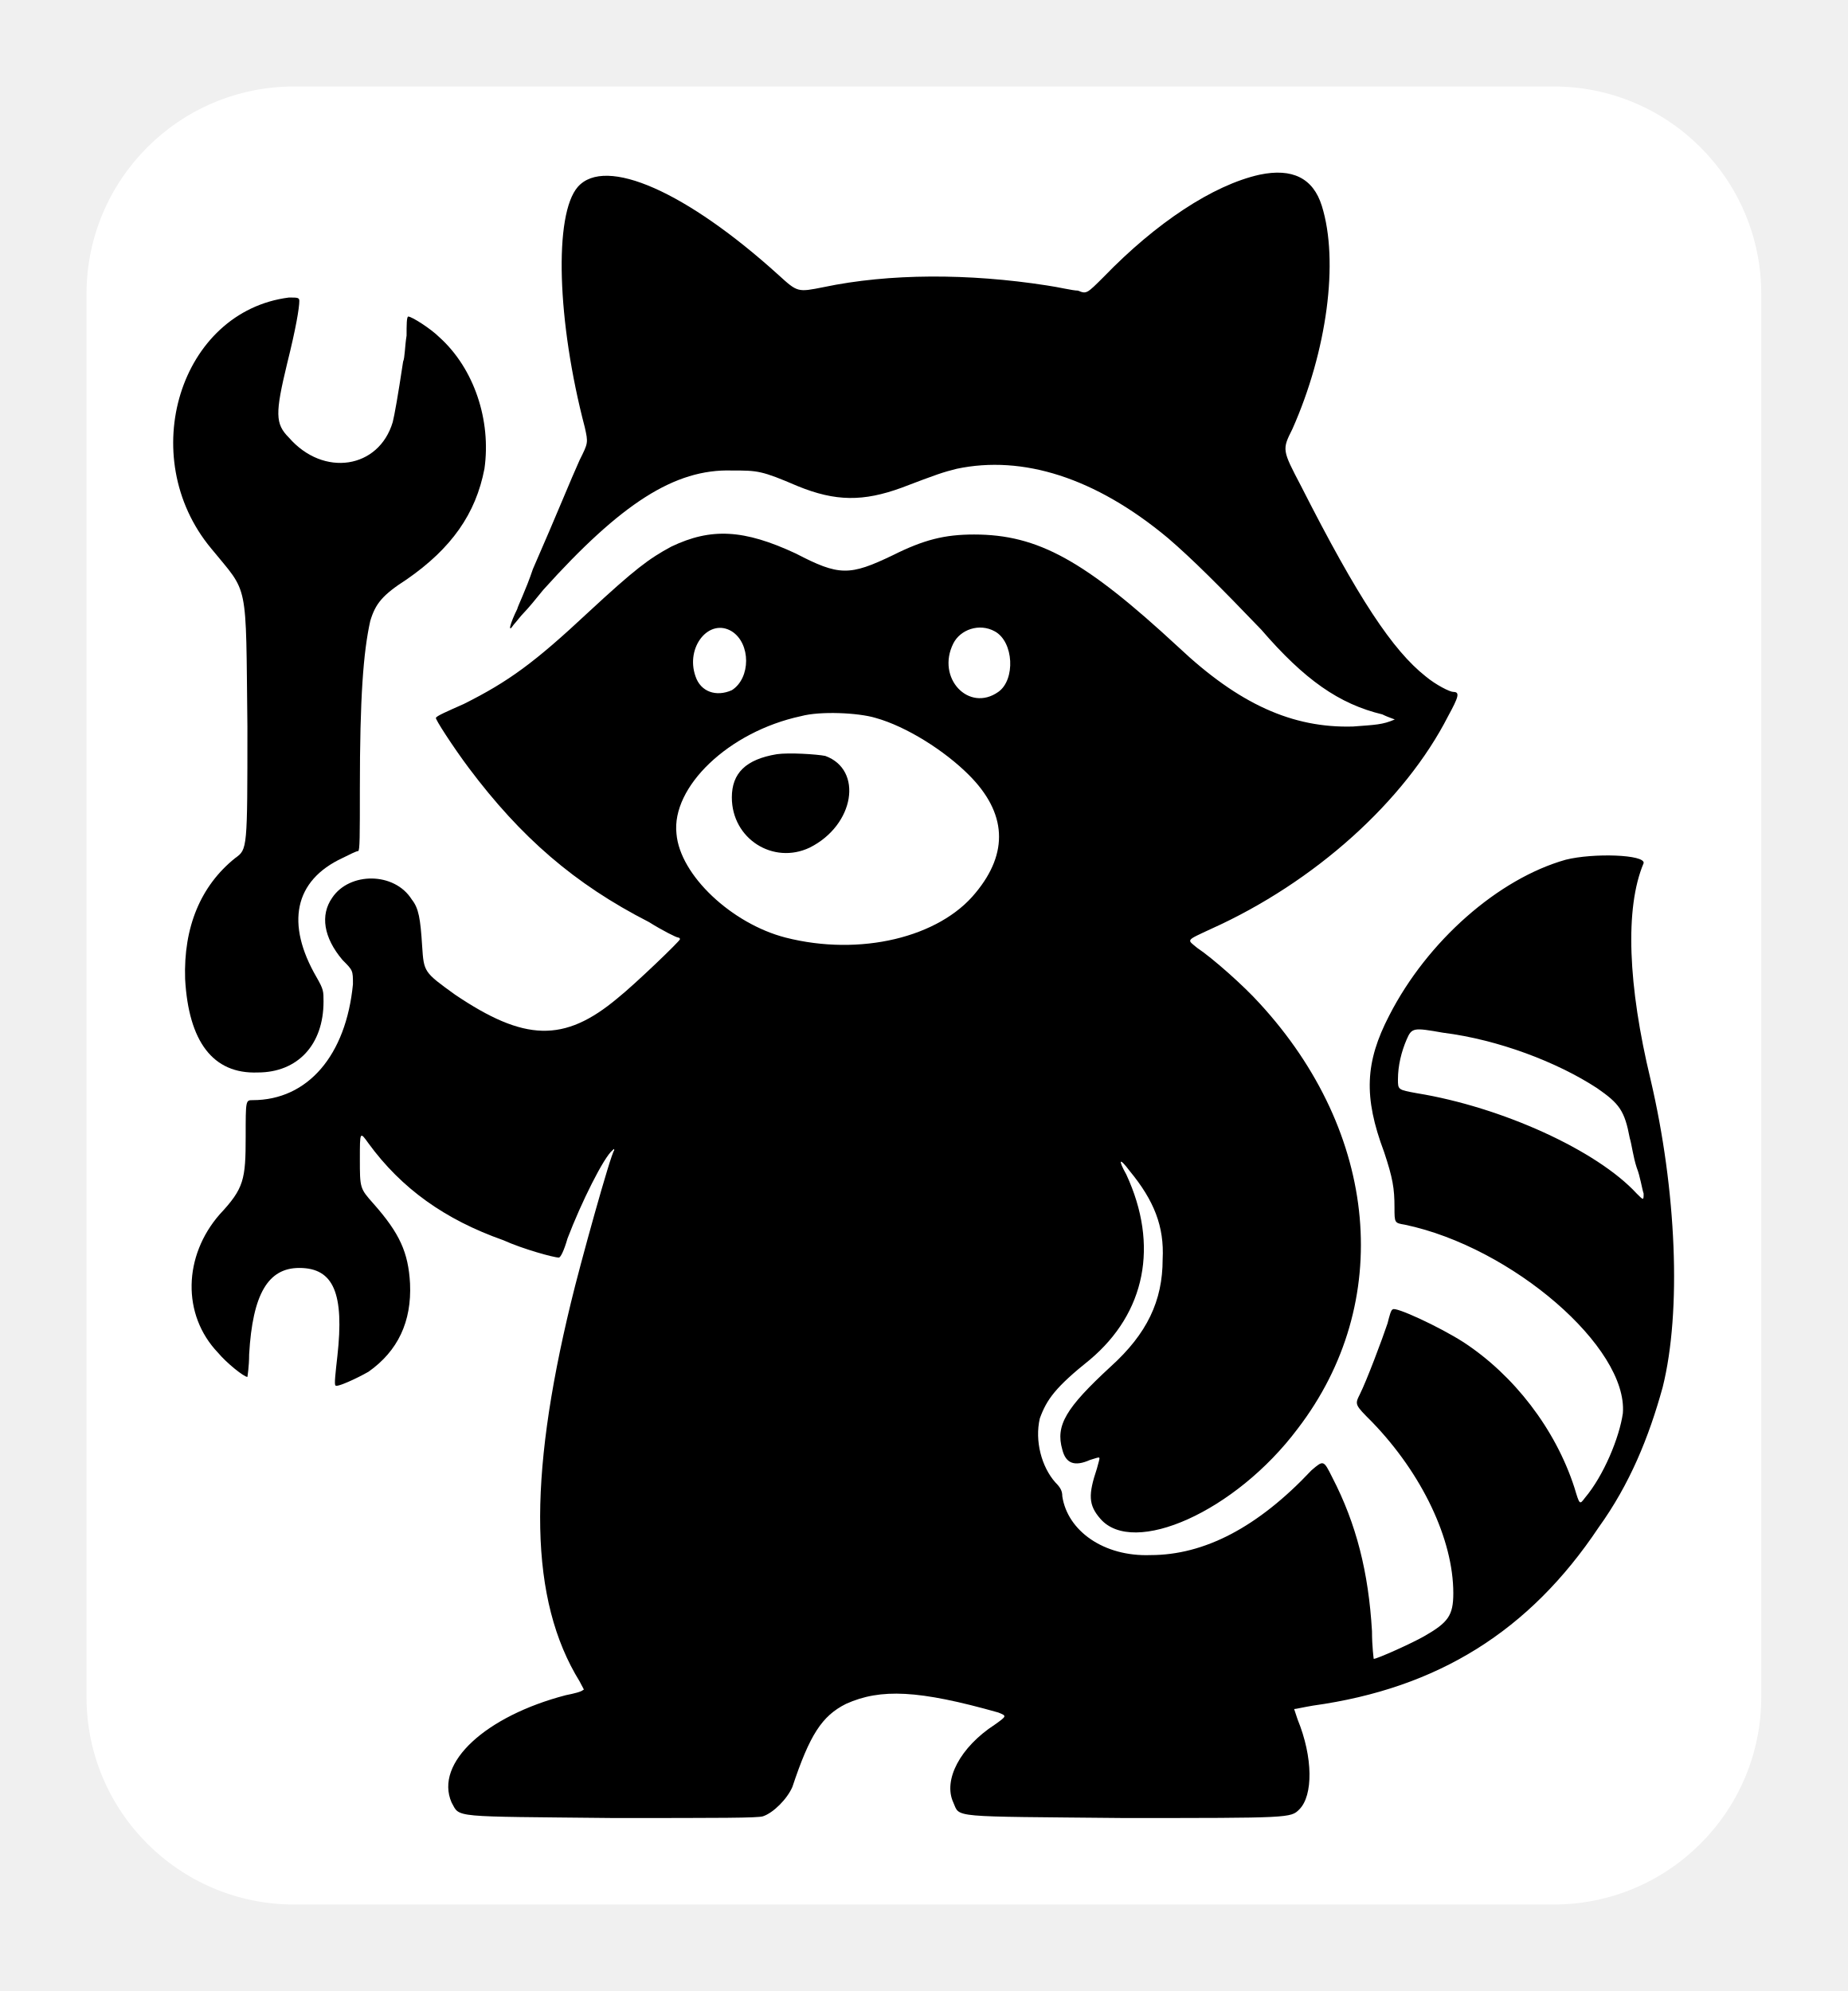
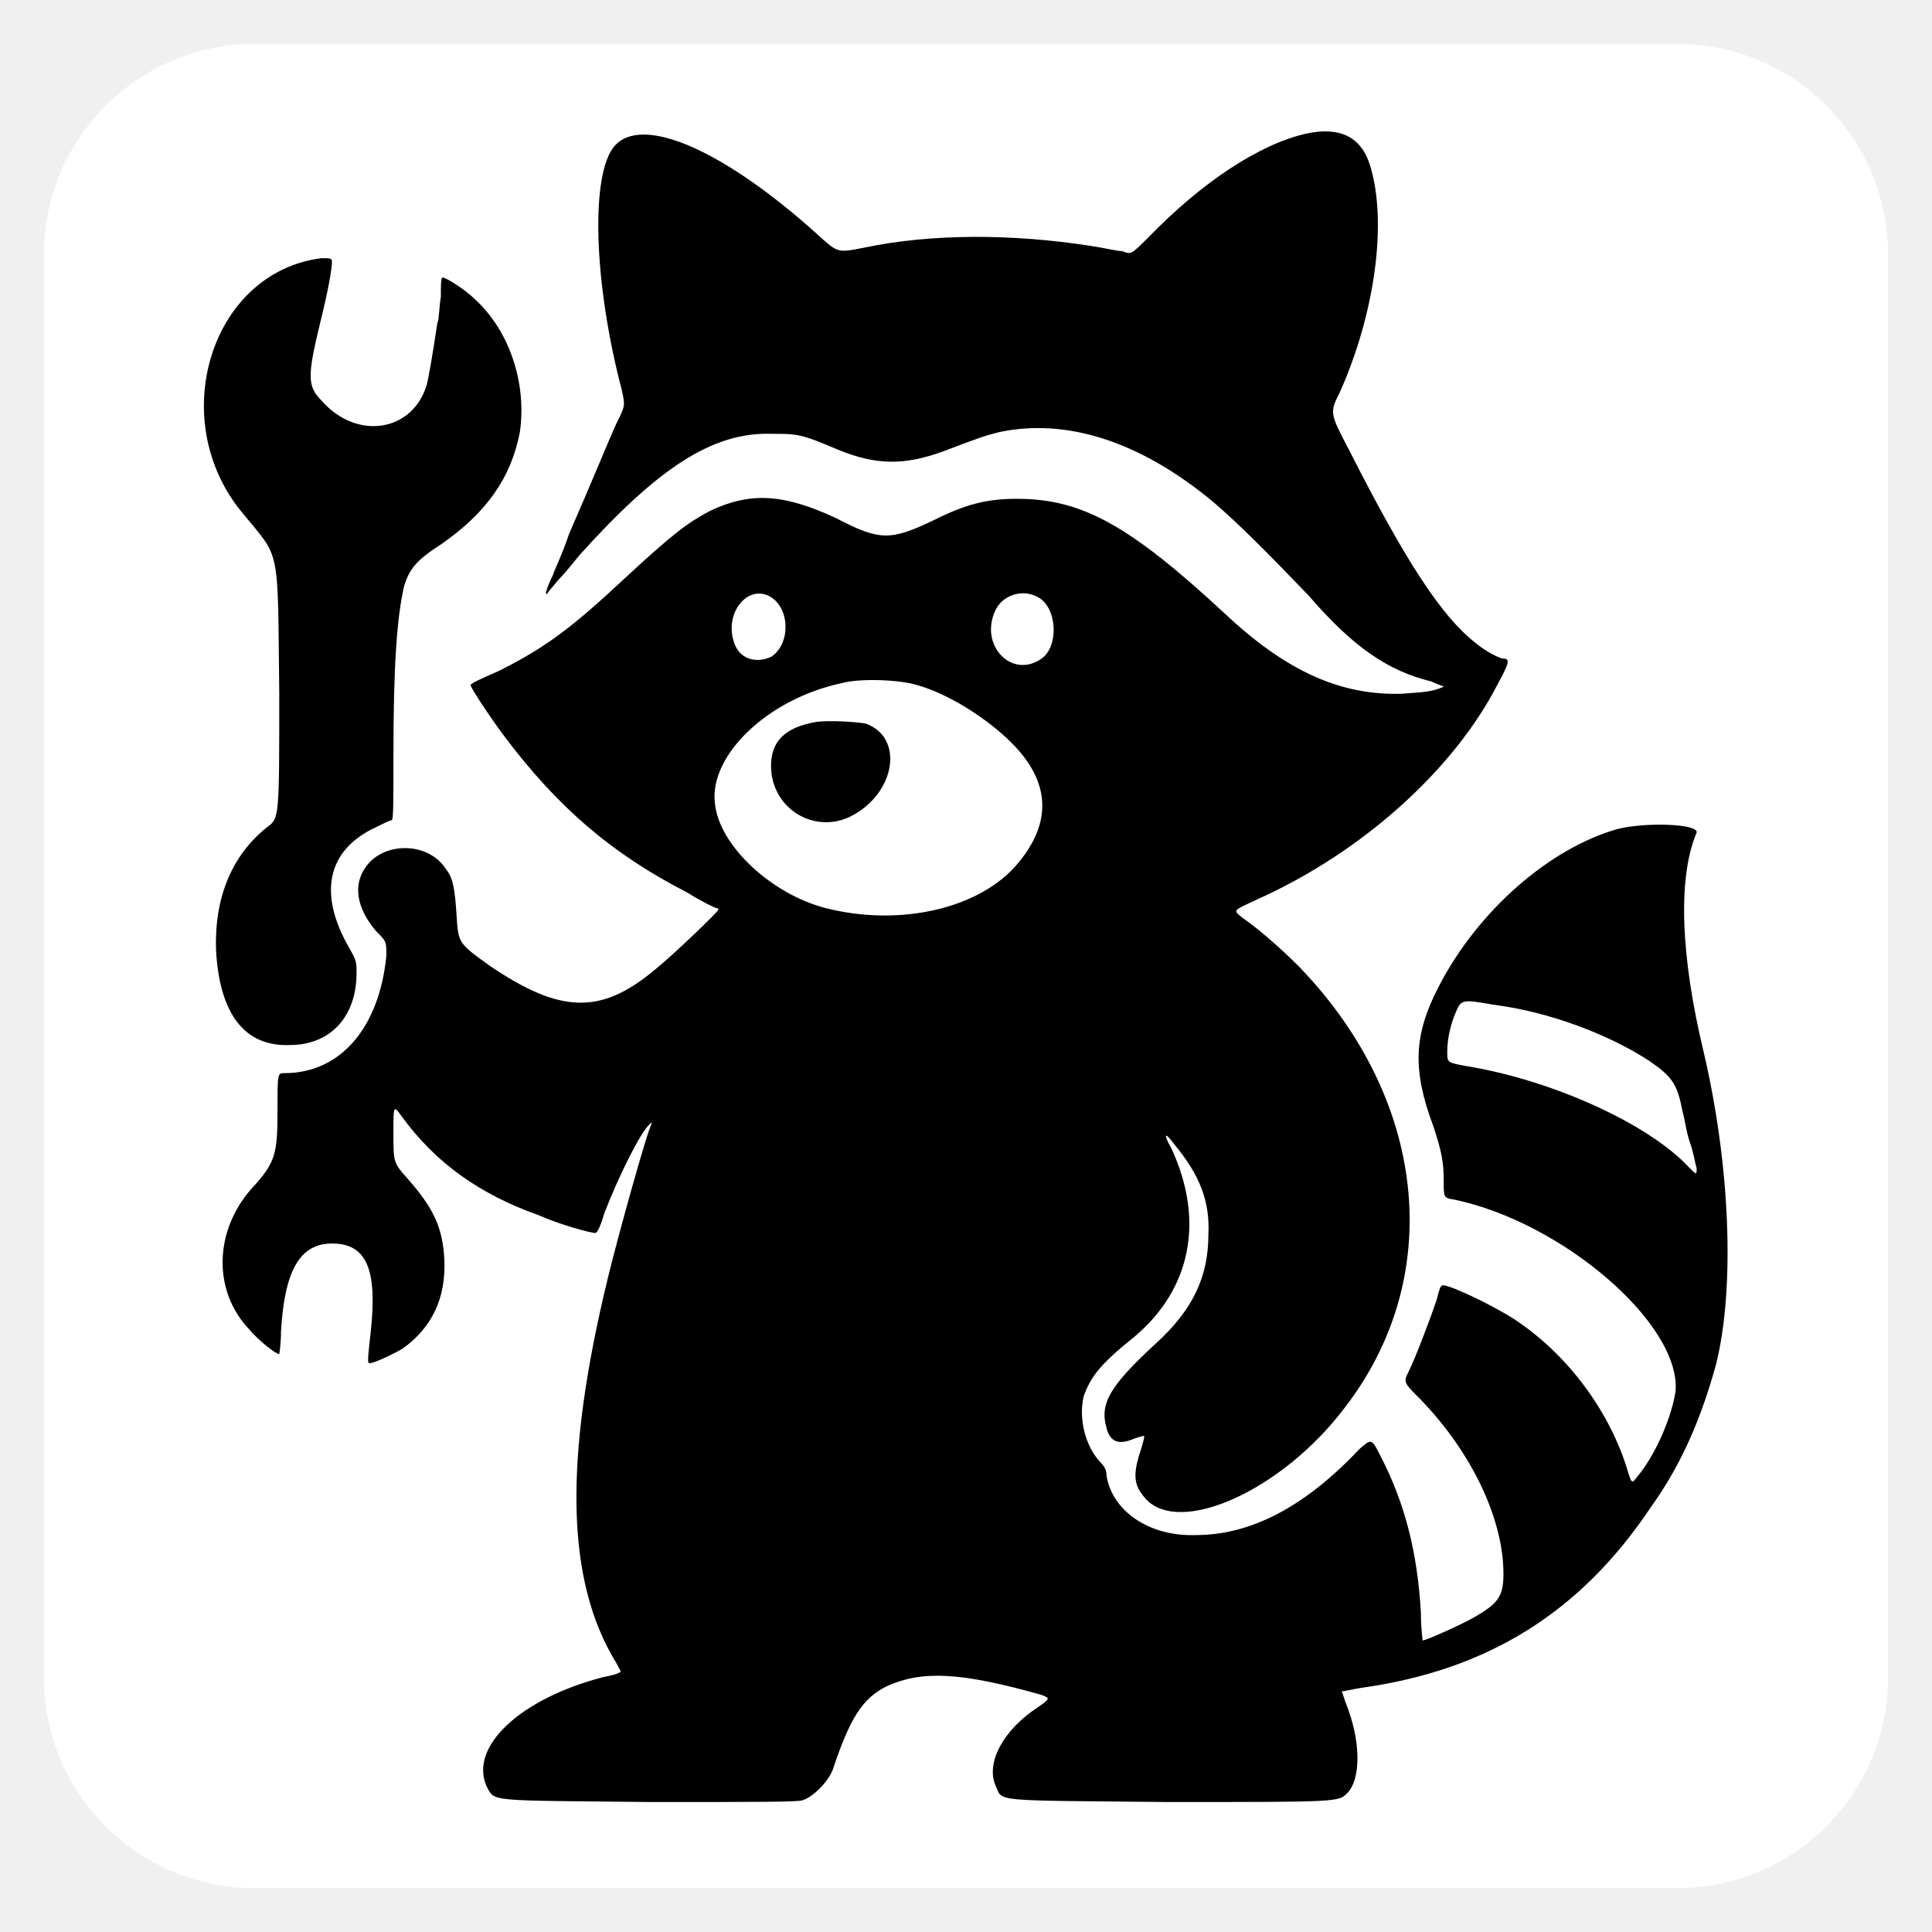
- <svg xmlns="http://www.w3.org/2000/svg" viewBox="0 0 1068 1151">
-   <rect x="50" y="50" width="968" height="1051" rx="120" fill="#ffffff" />
-   <g transform="translate(100, 100)" fill="#000000">
+ <svg xmlns="http://www.w3.org/2000/svg" viewBox="0 0 1100 1100">
+   <rect x="25" y="25" width="1050" height="1050" rx="120" fill="#ffffff" />
+   <g transform="translate(116, 75)" fill="#000000">
    <path d="M628 1c-27 6-60 28-90 59-10 10-10 10-15 8-3 0-11-2-18-3-45-7-91-7-129 1-15 3-15 3-26-7-53-48-100-69-116-51-14 16-12 78 4 139 2 9 2 9-3 19-5 11-13 31-27 63-4 12-9 22-9 23-4 8-6 15-2 9 1-1 4-5 6-7s7-8 11-13c45-50 76-70 109-69 15 0 17 0 38 9 22 9 38 9 60 1 21-8 24-9 32-11 38-8 80 5 122 40 14 12 30 28 54 53 25 29 45 43 70 49 4 2 8 3 7 3-7 3-11 3-24 4-35 1-66-13-101-46-54-50-81-65-118-65-17 0-29 3-47 12-25 12-31 12-56-1-30-14-49-15-72-4-13 7-21 13-48 38-31 29-46 40-72 53-9 4-16 7-16 8-1 0 10 17 19 29 30 40 61 67 104 89 8 5 16 9 17 9 0 0 1 0 1 1s-26 26-36 34c-31 26-54 25-94-2-18-13-18-13-19-28-1-16-2-22-6-27-10-16-36-16-46-1-7 10-5 23 6 36 6 6 6 6 6 14-4 41-26 67-58 67-4 0-4 0-4 21 0 25-1 30-15 45-21 24-22 58-1 80 5 6 15 14 17 14 0 0 1-6 1-13 2-35 11-50 29-50 20 0 26 15 22 51-1 9-2 17-1 17 1 1 12-4 19-8q25.5-18 24-51c-1-18-6-29-21-46-8-9-8-9-8-26 0-16 0-16 5-9 19 26 44 44 78 56 11 5 29 10 32 10 1 0 3-4 5-11 8-21 21-47 26-51 1-1 1-1 1 0-2 2-20 67-25 88-25 103-24 172 5 219 2 4 3 5 2 5-1 1-5 2-10 3-46 12-76 39-66 62 5 9-1 8 93 9 63 0 84 0 87-1 6-2 14-10 17-17 10-30 17-41 31-48 20-9 42-8 88 5 5 2 5 2-2 7-20 13-30 32-24 45 4 9-3 8 98 9 97 0 97 0 102-5 8-8 8-30-1-52l-2-6c1 0 5-1 11-2 72-10 125-43 165-103 18-25 29-52 37-81 11-44 8-114-7-178-13-54-15-99-4-125 1-5-29-6-45-2-39 11-80 47-102 90-14 27-15 47-3 79 5 15 6 21 6 32 0 9 0 9 6 10 62 13 129 71 126 109-2 14-11 36-22 49-3 4-3 4-6-6-11-34-35-65-64-84-14-9-40-21-41-19-1 0-2 4-3 8-3 9-12 33-16 41-3 6-3 6 7 16 29 30 47 68 47 99 0 13-3 17-17 25-7 4-27 13-29 13 0 0-1-7-1-16-2-34-9-62-23-89-5-10-5-10-12-4-31 33-62 49-93 49-27 1-48-14-51-34 0-3-1-5-4-8-8-9-12-24-9-37 4-11 9-18 29-34 32-27 40-66 21-107-5-9-4-10 2-2 14 17 20 32 19 51 0 24-9 43-30 62-26 24-32 34-28 48 2 8 7 10 16 6 7-2 6-3 4 5-5 15-5 21 2 29 19 22 78-4 114-52 56-73 47-171-22-246-9-10-27-26-36-32-6-5-7-4 8-11 60-27 112-74 137-123 6-11 7-14 3-14-2 0-10-4-16-9-19-15-39-45-72-110-11-21-11-21-5-33 20-45 27-97 17-129q-7.5-24-36-18M323 265c11 7 11 27 0 34-9 4-18 1-21-8-6-17 8-34 21-26m152 0c11 6 12 28 2 35-17 12-36-8-26-28 4-8 15-12 24-7m-69 50c18 5 40 19 54 33 22 22 23 45 4 68-21 26-67 37-110 26-31-8-61-36-63-60-3-27 30-59 72-68 11-3 33-2 43 1m328 182c32 4 66 17 89 32 13 9 16 13 19 29 1 3 2 11 4 17 2 5 3 12 4 15 0 4 0 4-4 0-23-25-78-50-127-58-11-2-11-2-11-8 0-8 2-16 5-23s4-7 21-4" />
    <path d="M349 336c-18 3-26 11-26 25 0 24 24 39 45 29 26-13 31-45 9-53-5-1-21-2-28-1M67 72c-63 8-89 92-45 145 22 27 20 17 21 103 0 71 0 71-7 76-20 16-30 40-29 70 2 36 16 55 42 54 23 0 38-16 38-41 0-6 0-7-4-14-18-31-13-56 15-69 4-2 8-4 9-4s1-9 1-36c0-53 2-79 6-97 3-10 7-15 21-24 26-18 40-38 45-64 4-28-6-58-26-76-5-5-16-12-18-12-1 0-1 5-1 11-1 6-1 13-2 15-3 20-5 31-6 35-8 27-40 32-60 9-8-8-8-14-1-43 5-20 7-32 7-36 0-2-1-2-6-2" />
  </g>
</svg>
